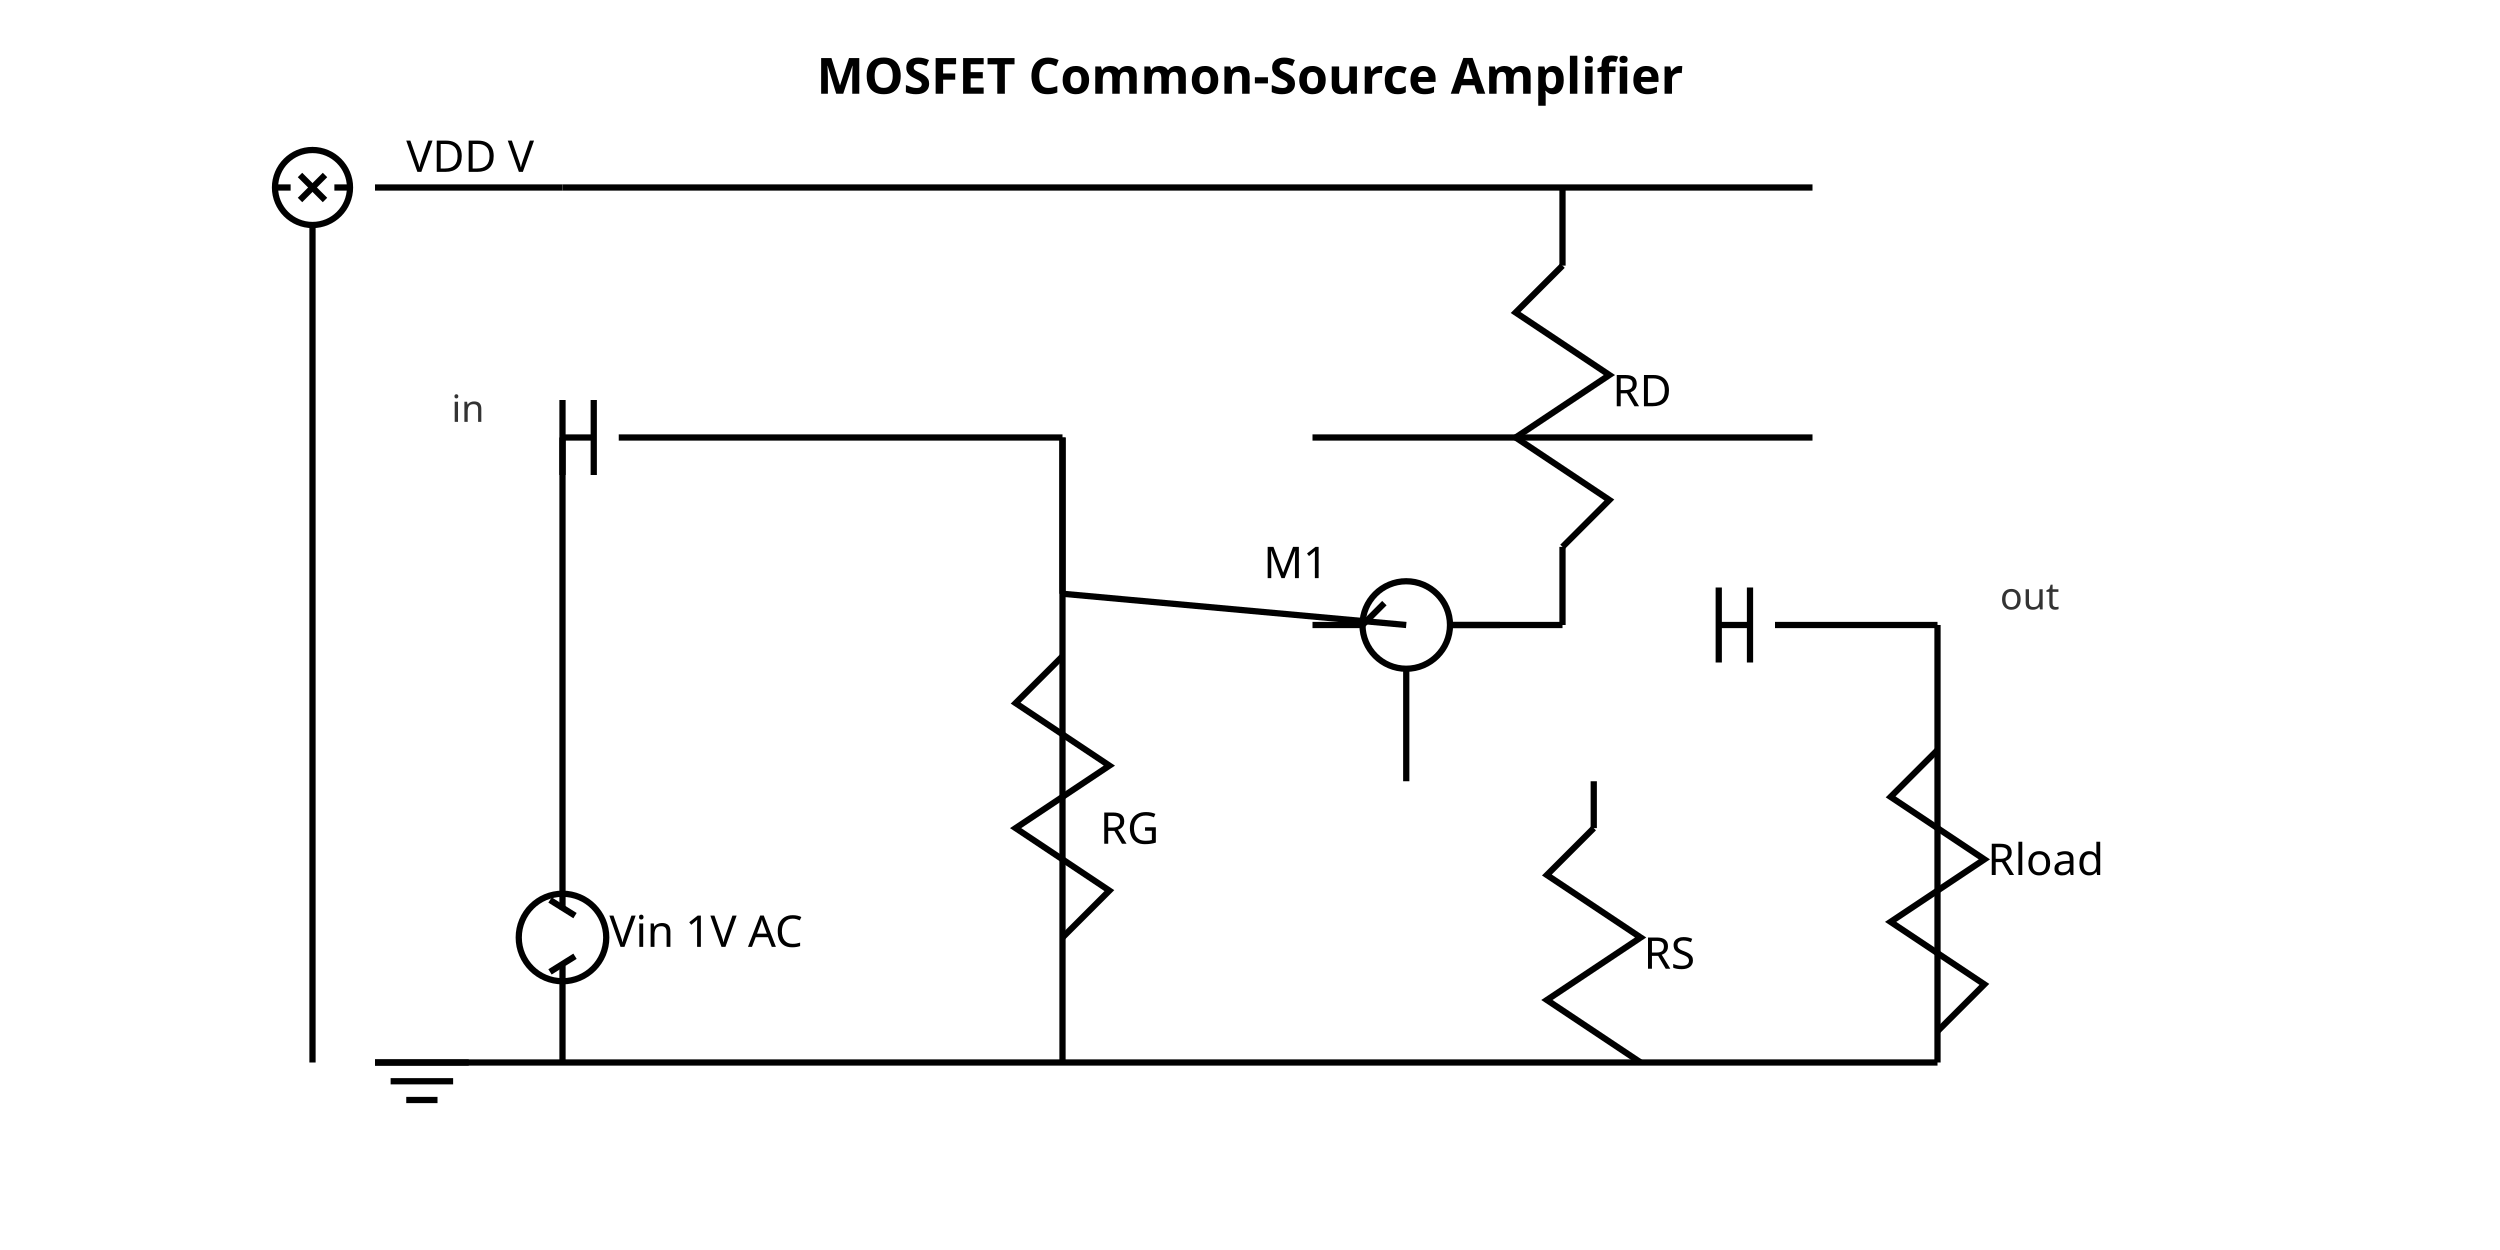
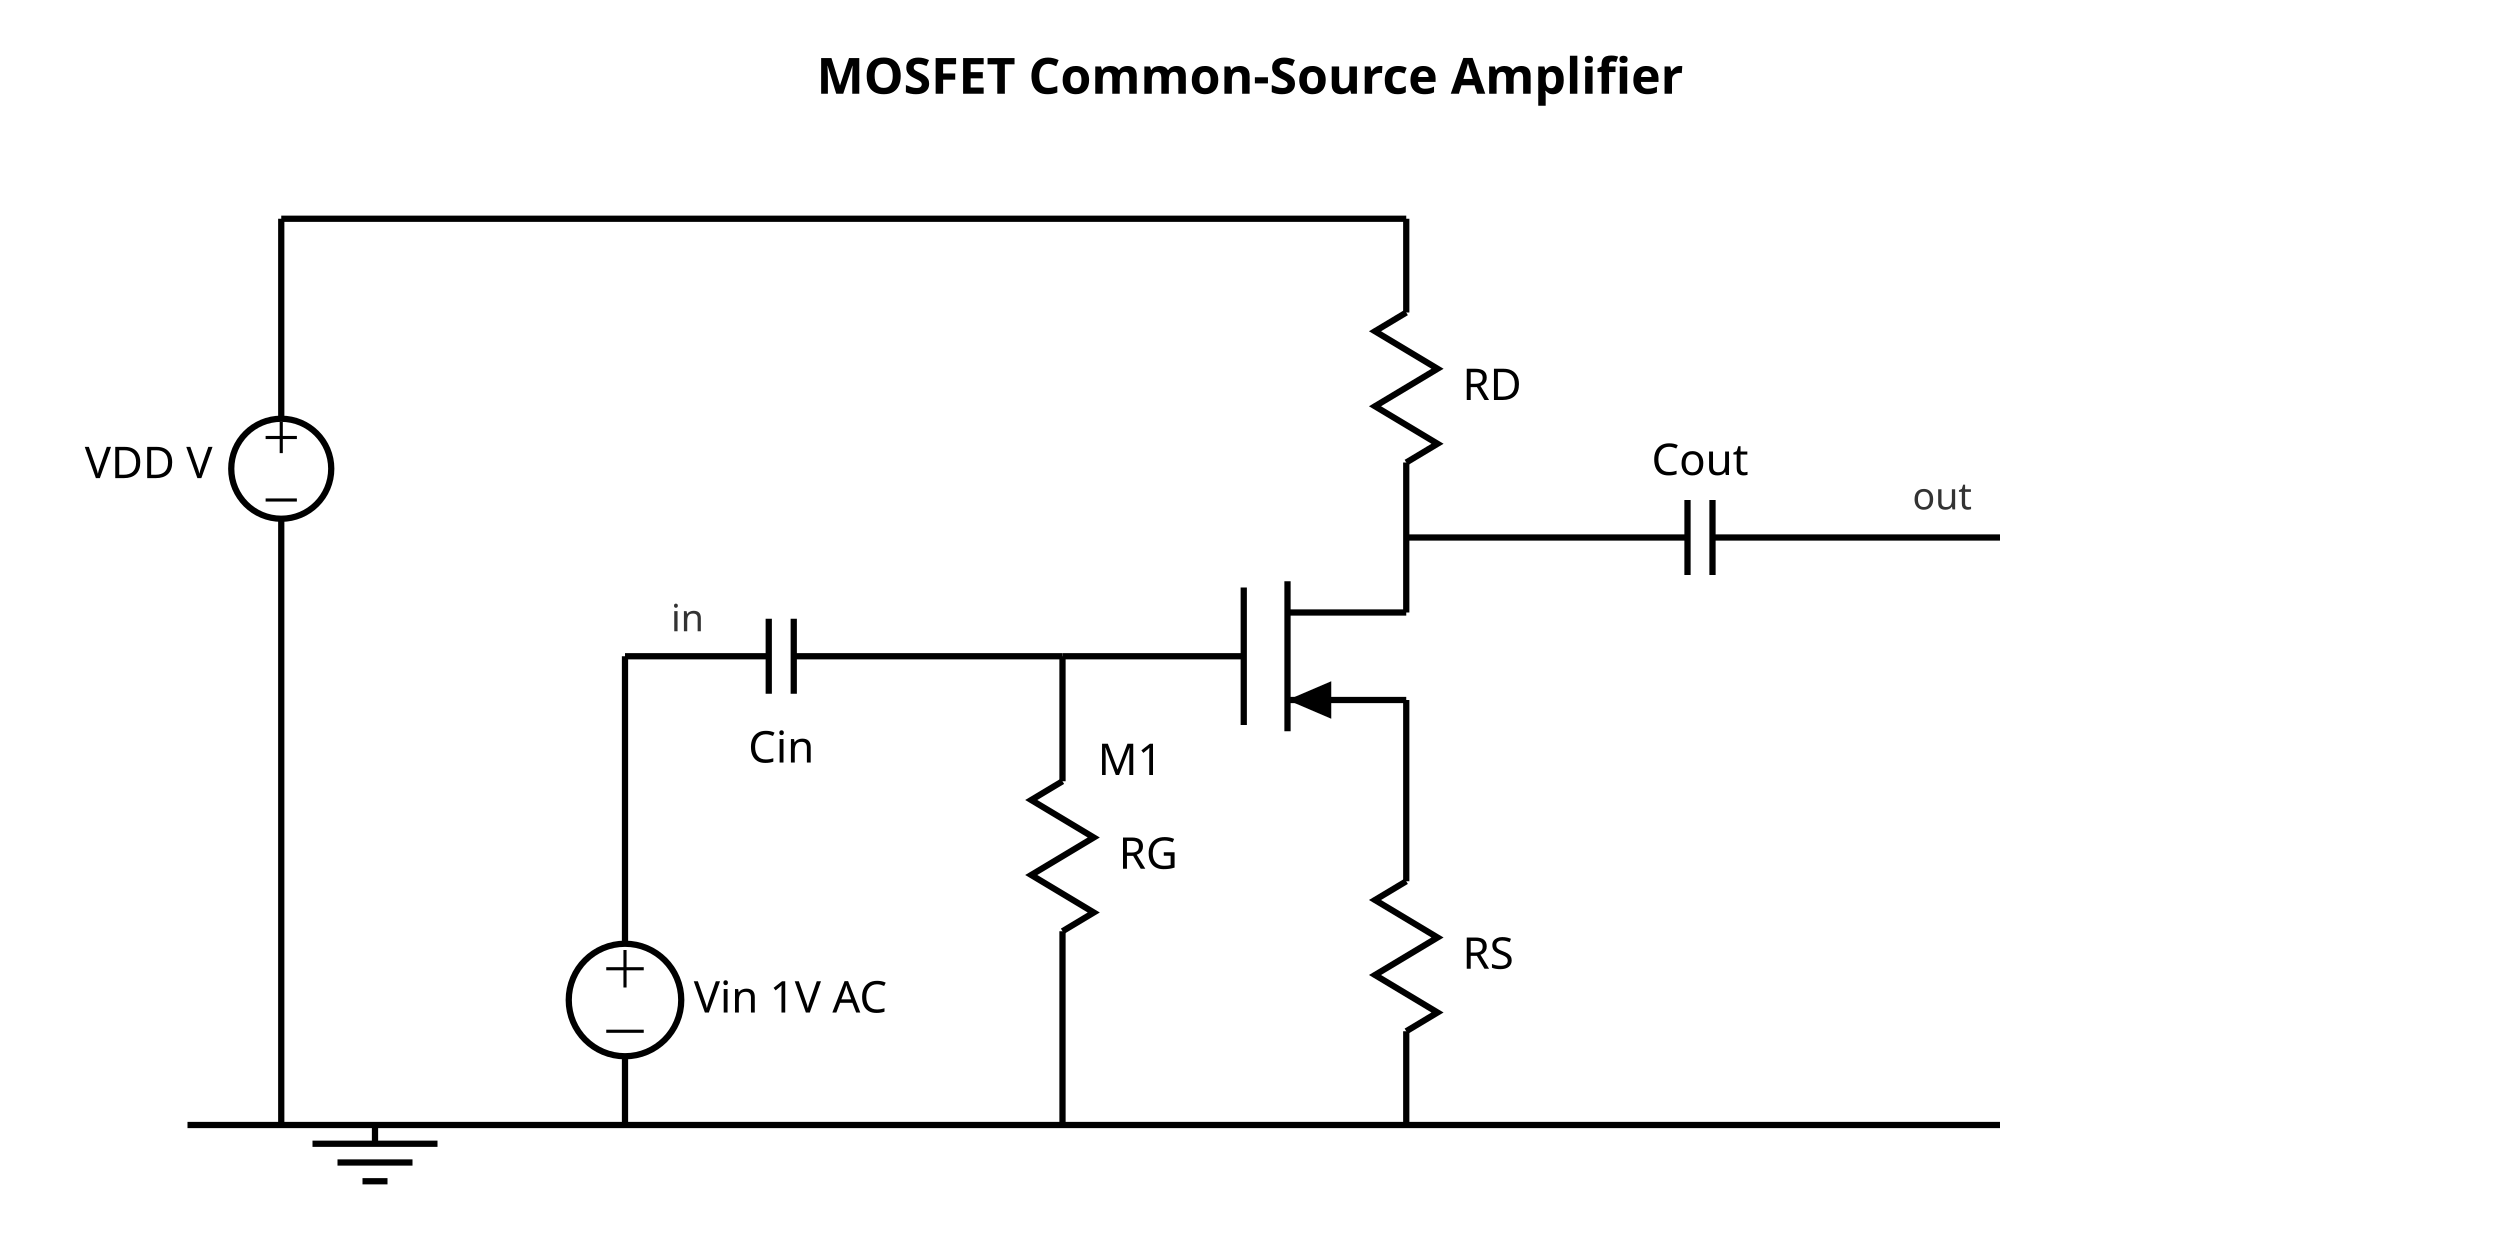
<svg xmlns="http://www.w3.org/2000/svg" viewBox="0 0 800 400" width="800" height="400">
  <style>
    text { font-family: sans-serif; font-size: 16px; fill: black; }
    .label { font-size: 14px; }
    .node { font-size: 12px; fill: #333; }
    .wire { stroke: black; stroke-width: 2; fill: none; }
    .sym { stroke: black; stroke-width: 2; fill: none; }
    .sym-filled { stroke: black; stroke-width: 2; fill: white; }
+     .thin { stroke: black; stroke-width: 1; fill: none; }
  </style>
  <rect width="800" height="400" fill="white" />
  <text x="400" y="30" text-anchor="middle" font-size="18" font-weight="bold">MOSFET Common-Source Amplifier</text>
-   <line class="wire" x1="180" y1="60" x2="580" y2="60" />
-   <line class="wire" x1="120" y1="60" x2="180" y2="60" />
-   <circle class="sym-filled" cx="100" cy="60" r="12" />
-   <line class="wire" x1="88" y1="60" x2="93" y2="60" />
-   <line class="wire" x1="107" y1="60" x2="112" y2="60" />
-   <line class="wire" x1="96" y1="56" x2="104" y2="64" />
-   <line class="wire" x1="96" y1="64" x2="104" y2="56" />
-   <text id="slot-VDD" class="label" x="130" y="55" text-anchor="start">VDD V</text>
-   <line class="wire" x1="120" y1="340" x2="620" y2="340" />
-   <line class="wire" x1="120" y1="340" x2="150" y2="340" />
-   <line class="wire" x1="125" y1="346" x2="145" y2="346" />
-   <line class="wire" x1="130" y1="352" x2="140" y2="352" />
-   <line class="wire" x1="100" y1="72" x2="100" y2="340" />
-   <circle class="sym-filled" cx="180" cy="300" r="14" />
-   <line class="wire" x1="180" y1="286" x2="180" y2="291" />
-   <line class="wire" x1="180" y1="309" x2="180" y2="314" />
-   <line class="wire" x1="176" y1="288" x2="184" y2="293" />
-   <line class="wire" x1="176" y1="311" x2="184" y2="306" />
-   <line class="wire" x1="180" y1="314" x2="180" y2="340" />
-   <text id="slot-Vin" class="label" x="195" y="303" text-anchor="start">Vin 1V AC</text>
-   <line class="wire" x1="240" y1="140" x2="340" y2="140" />
-   <line class="wire" x1="420" y1="140" x2="580" y2="140" />
-   <line class="wire" x1="180" y1="140" x2="190" y2="140" />
-   <line class="wire" x1="180" y1="128" x2="180" y2="152" />
-   <line class="wire" x1="190" y1="128" x2="190" y2="152" />
-   <line class="wire" x1="198" y1="140" x2="240" y2="140" />
-   <line class="wire" x1="180" y1="140" x2="180" y2="286" />
-   <line class="wire" x1="340" y1="140" x2="340" y2="340" />
-   <polyline class="wire" points="340,210 325,225 355,245 325,265 355,285 340,300" />
-   <text class="label" x="352" y="270" text-anchor="start" font-size="13">RG</text>
-   <line class="wire" x1="500" y1="60" x2="500" y2="85" />
-   <polyline class="wire" points="500,85 485,100 515,120 485,140 515,160 500,175" />
-   <line class="wire" x1="500" y1="175" x2="500" y2="200" />
-   <text class="label" x="516" y="130" text-anchor="start" font-size="13">RD</text>
-   <line class="wire" x1="420" y1="200" x2="480" y2="200" />
-   <line class="wire" x1="500" y1="200" x2="450" y2="200" />
-   <circle class="sym-filled" cx="450" cy="200" r="14" />
-   <line class="wire" x1="450" y1="214" x2="450" y2="250" />
-   <line class="wire" x1="340" y1="140" x2="340" y2="190" />
-   <line class="wire" x1="340" y1="190" x2="450" y2="200" />
-   <line class="wire" x1="436" y1="200" x2="443" y2="193" />
-   <text id="slot-M1" class="label" x="425" y="185" text-anchor="end">M1</text>
-   <line class="wire" x1="510" y1="250" x2="510" y2="265" />
-   <polyline class="wire" points="510,265 495,280 525,300 495,320 525,340" />
-   <text class="label" x="526" y="310" text-anchor="start" font-size="13">RS</text>
-   <line class="wire" x1="550" y1="200" x2="560" y2="200" />
-   <line class="wire" x1="550" y1="188" x2="550" y2="212" />
-   <line class="wire" x1="560" y1="188" x2="560" y2="212" />
-   <line class="wire" x1="568" y1="200" x2="620" y2="200" />
-   <line class="wire" x1="620" y1="200" x2="620" y2="340" />
-   <polyline class="wire" points="620,240 605,255 635,275 605,295 635,315 620,330" />
-   <text class="label" x="636" y="280" text-anchor="start" font-size="13">Rload</text>
-   <text id="slot-node-in" class="node" x="155" y="135" text-anchor="end">in</text>
-   <text id="slot-node-out" class="node" x="640" y="195" text-anchor="start">out</text>
+   <line class="wire" x1="90" y1="70" x2="450" y2="70" />
+   <line class="wire" x1="60" y1="360" x2="640" y2="360" />
+   <line class="wire" x1="120" y1="360" x2="120" y2="366" />
+   <line class="wire" x1="100" y1="366" x2="140" y2="366" />
+   <line class="wire" x1="108" y1="372" x2="132" y2="372" />
+   <line class="wire" x1="116" y1="378" x2="124" y2="378" />
+   <circle class="sym-filled" cx="90" cy="150" r="16" />
+   <line class="thin" x1="85" y1="140" x2="95" y2="140" />
+   <line class="thin" x1="90" y1="135" x2="90" y2="145" />
+   <line class="thin" x1="85" y1="160" x2="95" y2="160" />
+   <line class="wire" x1="90" y1="134" x2="90" y2="70" />
+   <line class="wire" x1="90" y1="166" x2="90" y2="360" />
+   <text id="slot-VDD" class="label" x="68" y="153" text-anchor="end">VDD V</text>
+   <circle class="sym-filled" cx="200" cy="320" r="18" />
+   <line class="thin" x1="194" y1="310" x2="206" y2="310" />
+   <line class="thin" x1="200" y1="304" x2="200" y2="316" />
+   <line class="thin" x1="194" y1="330" x2="206" y2="330" />
+   <line class="wire" x1="200" y1="302" x2="200" y2="210" />
+   <line class="wire" x1="200" y1="338" x2="200" y2="360" />
+   <text id="slot-Vin" class="label" x="222" y="324" text-anchor="start">Vin 1V AC</text>
+   <text id="slot-node-in" class="node" x="220" y="202" text-anchor="middle">in</text>
+   <line class="wire" x1="200" y1="210" x2="246" y2="210" />
+   <line class="wire" x1="246" y1="198" x2="246" y2="222" />
+   <line class="wire" x1="254" y1="198" x2="254" y2="222" />
+   <line class="wire" x1="254" y1="210" x2="340" y2="210" />
+   <text class="label" x="250" y="244" text-anchor="middle" font-size="12">Cin</text>
+   <line class="wire" x1="340" y1="210" x2="398" y2="210" />
+   <line class="wire" x1="340" y1="210" x2="340" y2="250" />
+   <polyline class="wire" points="340,250 330,256 350,268 330,280 350,292 340,298" />
+   <line class="wire" x1="340" y1="298" x2="340" y2="360" />
+   <text id="slot-RG" class="label" x="358" y="278" text-anchor="start">RG</text>
+   <line class="wire" x1="398" y1="188" x2="398" y2="232" />
+   <line class="wire" x1="412" y1="186" x2="412" y2="234" />
+   <line class="wire" x1="412" y1="196" x2="450" y2="196" />
+   <line class="wire" x1="412" y1="224" x2="450" y2="224" />
+   <polygon points="412,224 426,218 426,230" fill="black" />
+   <text id="slot-M1" class="label" x="372" y="248" text-anchor="end">M1</text>
+   <line class="wire" x1="450" y1="70" x2="450" y2="100" />
+   <polyline class="wire" points="450,100 440,106 460,118 440,130 460,142 450,148" />
+   <line class="wire" x1="450" y1="148" x2="450" y2="196" />
+   <text id="slot-RD" class="label" x="468" y="128" text-anchor="start">RD</text>
+   <line class="wire" x1="450" y1="224" x2="450" y2="282" />
+   <polyline class="wire" points="450,282 440,288 460,300 440,312 460,324 450,330" />
+   <line class="wire" x1="450" y1="330" x2="450" y2="360" />
+   <text id="slot-RS" class="label" x="468" y="310" text-anchor="start">RS</text>
+   <line class="wire" x1="450" y1="172" x2="540" y2="172" />
+   <line class="wire" x1="540" y1="160" x2="540" y2="184" />
+   <line class="wire" x1="548" y1="160" x2="548" y2="184" />
+   <line class="wire" x1="548" y1="172" x2="640" y2="172" />
+   <text class="label" x="544" y="152" text-anchor="middle" font-size="12">Cout</text>
+   <text id="slot-node-out" class="node" x="612" y="163" text-anchor="start">out</text>
</svg>
